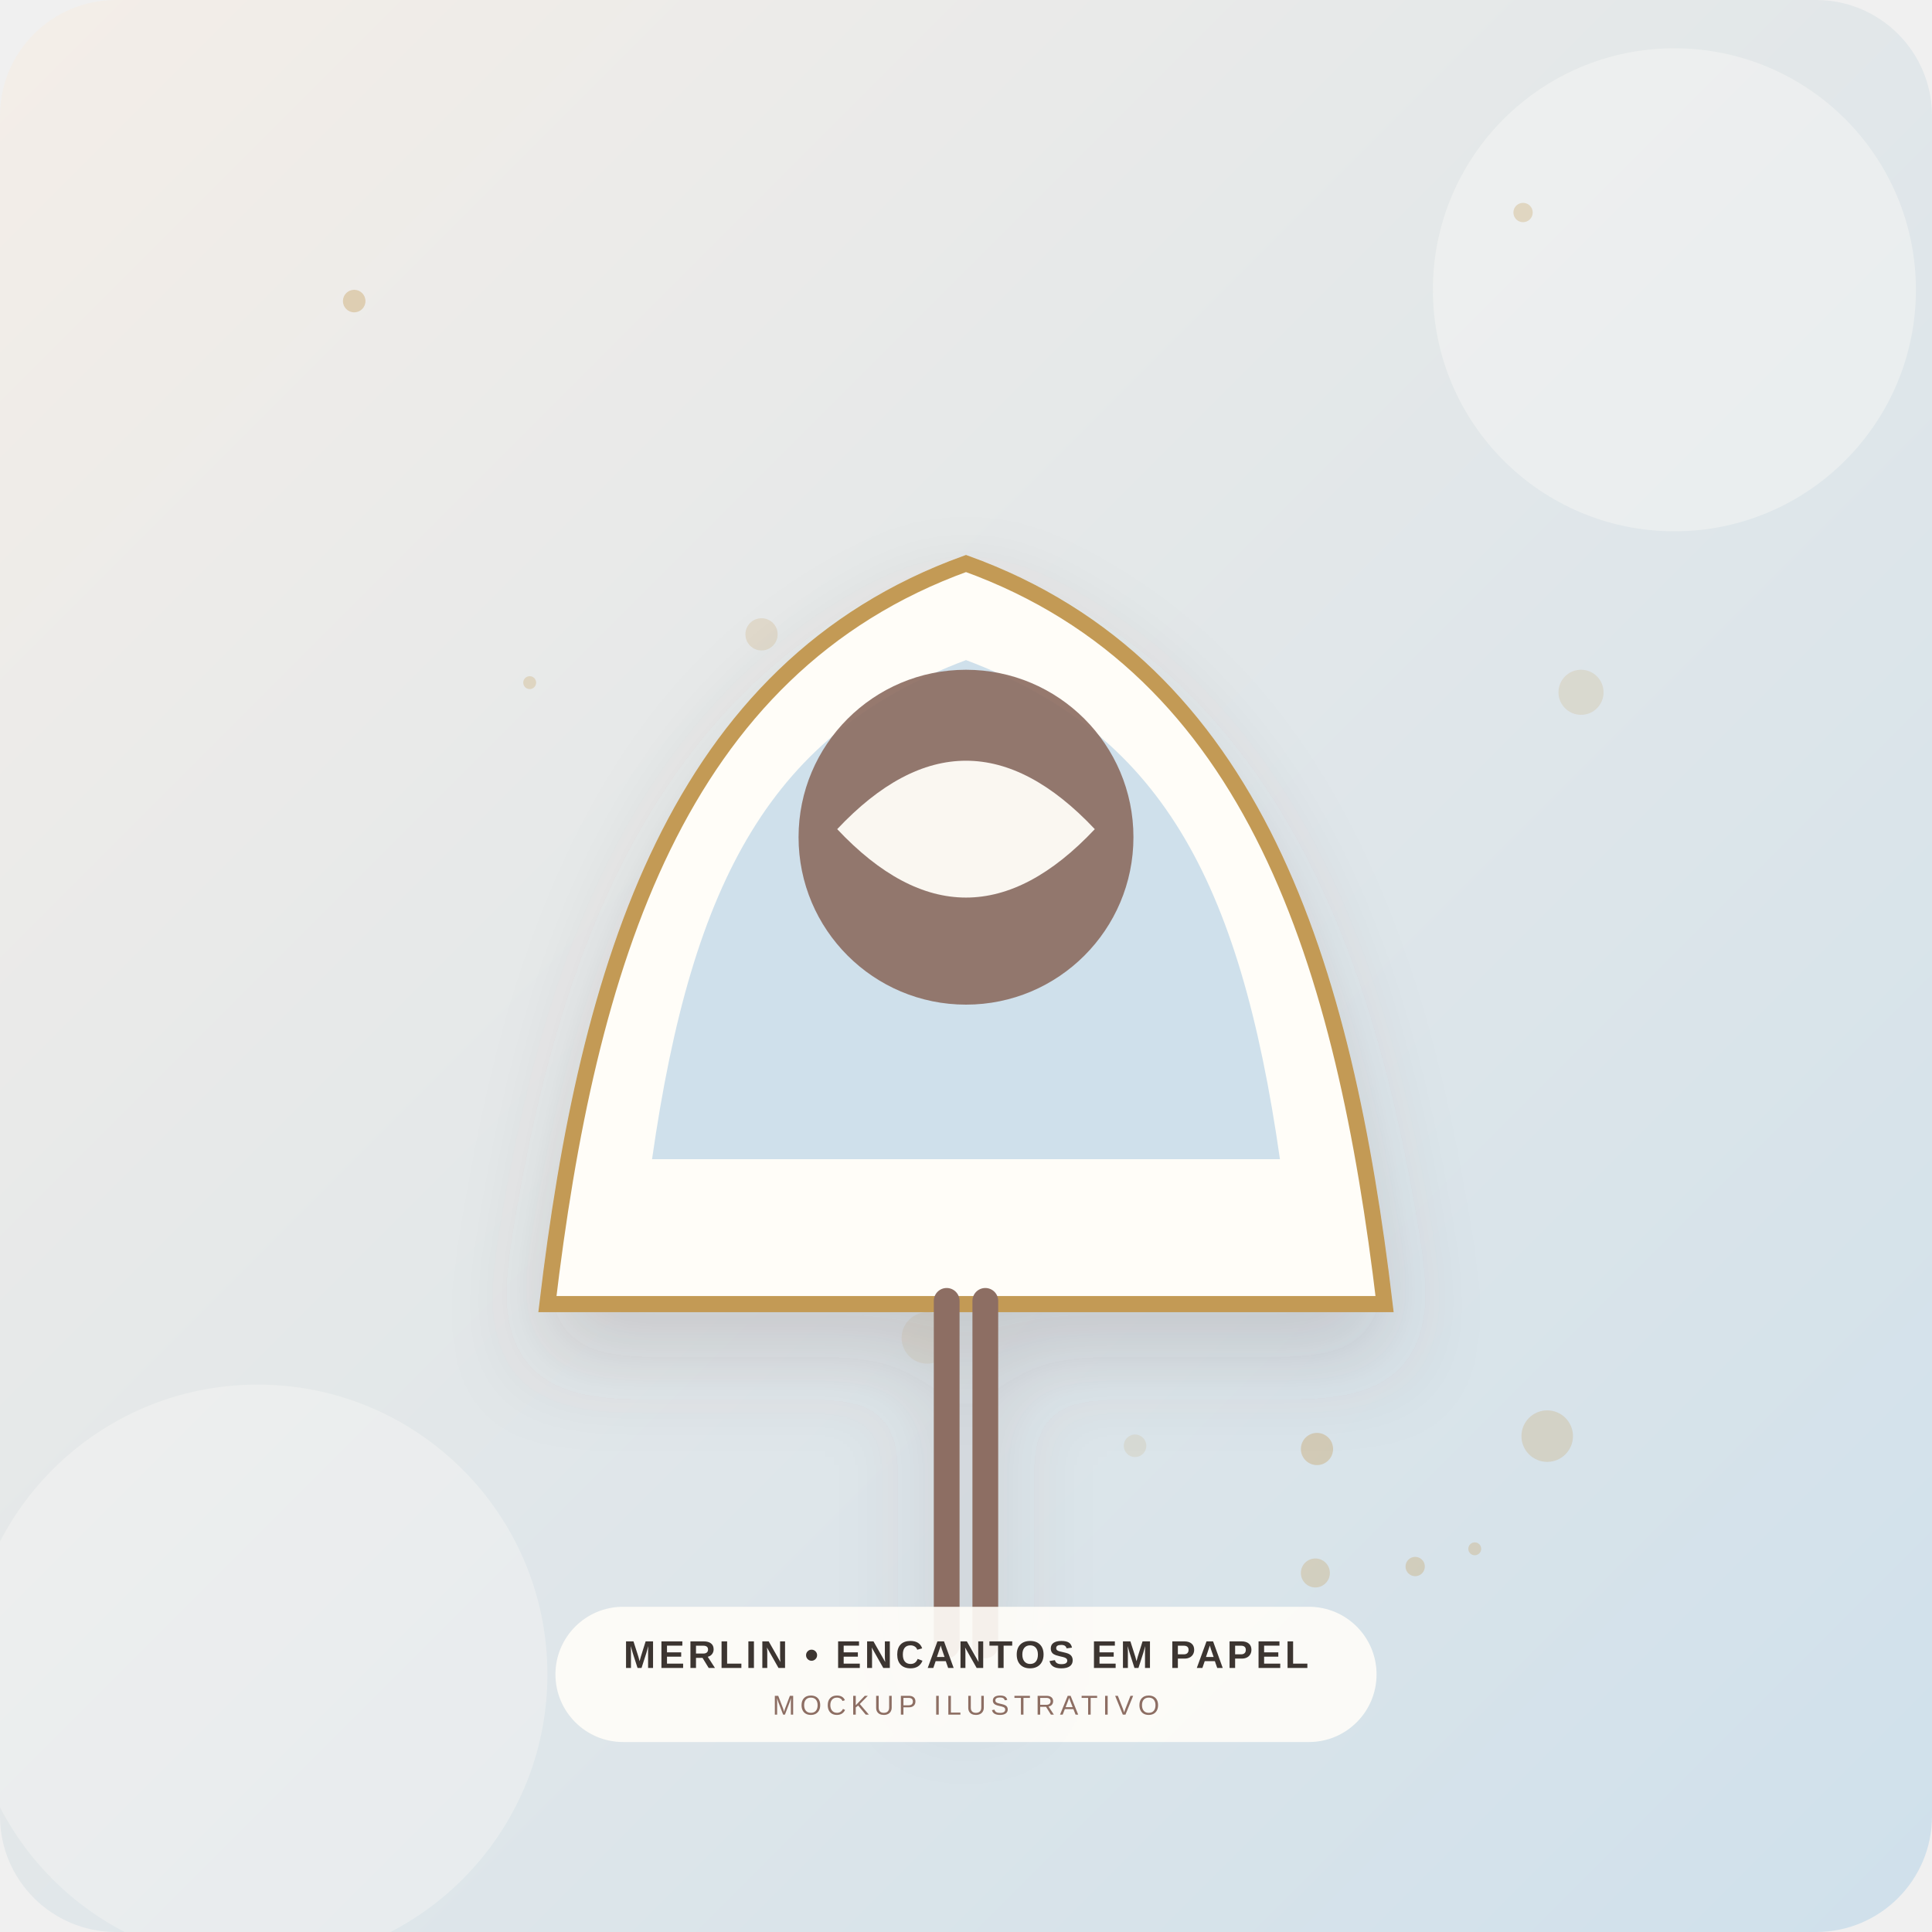
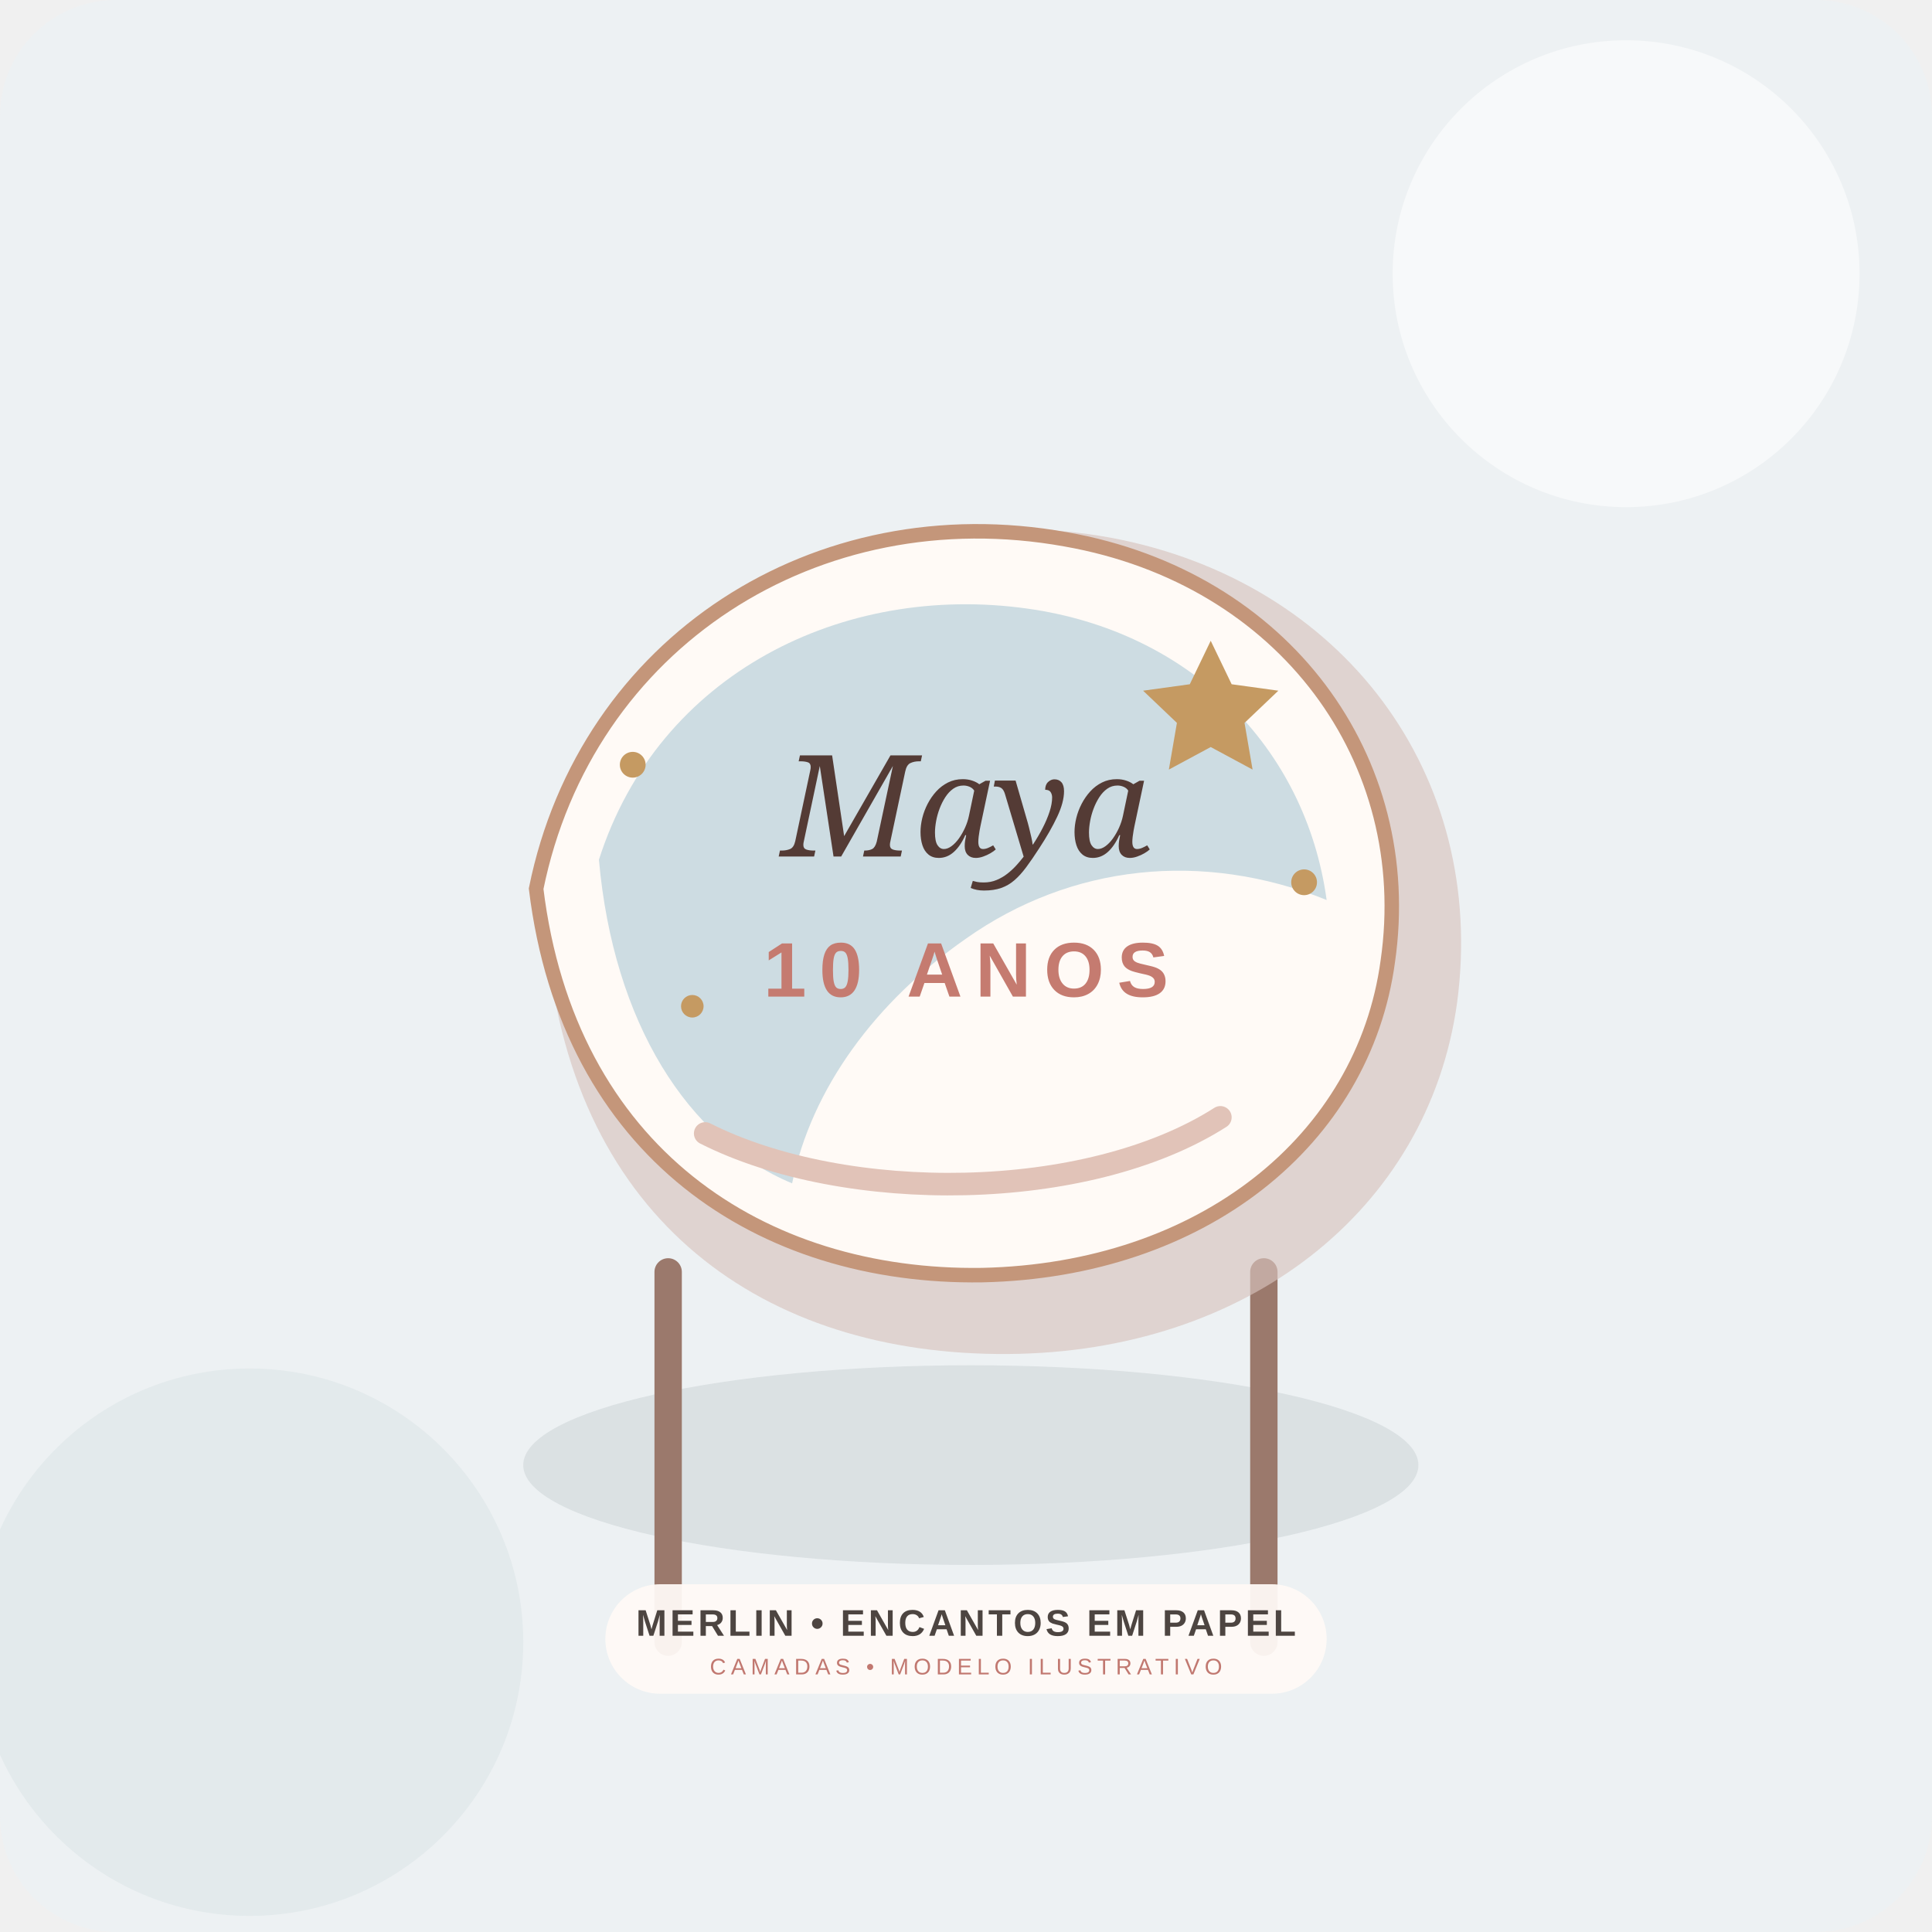
<svg xmlns="http://www.w3.org/2000/svg" viewBox="0 0 1200 1200" role="img" aria-label="Topo Premium em Camadas">
-   <defs>
-     <linearGradient id="bg" x1="0" y1="0" x2="1" y2="1">
-       <stop stop-color="#f4eee8" />
-       <stop offset="1" stop-color="#cfe0eb" />
-     </linearGradient>
-     <filter id="shadow" x="-30%" y="-30%" width="160%" height="160%">
-       <feDropShadow dx="0" dy="28" stdDeviation="28" flood-color="#604b43" flood-opacity=".18" />
-     </filter>
-   </defs>
-   <rect width="1200" height="1200" rx="72" fill="url(#bg)" />
-   <circle cx="1040" cy="180" r="150" fill="#fffdf8" opacity=".35" />
-   <circle cx="160" cy="1040" r="180" fill="#fffdf8" opacity=".3" />
-   <circle cx="705" cy="898" r="7" fill="#c39a55" opacity="0.15" />
-   <circle cx="982" cy="430" r="14" fill="#c39a55" opacity="0.18" />
-   <circle cx="473" cy="394" r="10" fill="#c39a55" opacity="0.21" />
-   <circle cx="576" cy="831" r="16" fill="#c39a55" opacity="0.12" />
-   <circle cx="559" cy="444" r="8" fill="#c39a55" opacity="0.30" />
-   <circle cx="961" cy="892" r="16" fill="#c39a55" opacity="0.24" />
-   <circle cx="916" cy="962" r="4" fill="#c39a55" opacity="0.29" />
-   <circle cx="946" cy="132" r="6" fill="#c39a55" opacity="0.30" />
-   <circle cx="879" cy="973" r="6" fill="#c39a55" opacity="0.31" />
-   <circle cx="818" cy="900" r="10" fill="#c39a55" opacity="0.35" />
-   <circle cx="817" cy="977" r="9" fill="#c39a55" opacity="0.29" />
-   <circle cx="329" cy="424" r="4" fill="#c39a55" opacity="0.27" />
-   <circle cx="823" cy="692" r="6" fill="#c39a55" opacity="0.24" />
-   <circle cx="220" cy="187" r="7" fill="#c39a55" opacity="0.37" />
-   <g filter="url(#shadow)">
-     <path d="M340 810 C365 600 420 415 600 350 C780 415 835 600 860 810 Z" fill="#fffdf8" stroke="#c39a55" stroke-width="10" />
-     <path d="M405 720 C430 545 480 455 600 410 C720 455 770 545 795 720 Z" fill="#cfe0eb" />
-     <circle cx="600" cy="520" r="104" fill="#8d6e63" opacity=".92" />
-     <path d="M520 515 Q600 430 680 515 Q600 600 520 515Z" fill="#fffdf8" opacity=".95" />
-     <rect x="580" y="800" width="16" height="230" rx="8" fill="#8d6e63" />
-     <rect x="604" y="800" width="16" height="230" rx="8" fill="#8d6e63" />
+   <rect width="1200" height="1200" rx="72" fill="#edf1f3" />
+   <circle cx="1010" cy="170" r="145" fill="#fff" opacity=".55" />
+   <circle cx="155" cy="1020" r="170" fill="#dfe7e9" opacity=".72" />
+   <ellipse cx="603" cy="910" rx="278" ry="62" fill="#51666b" opacity=".12" />
+   <g transform="translate(600 490)">
+     <path d="M-185 300 V530" stroke="#9b796c" stroke-width="17" stroke-linecap="round" />
+     <path d="M185 300 V530" stroke="#9b796c" stroke-width="17" stroke-linecap="round" />
+     <path d="M-280 80 C-255-95-98-205 70-174 C214-147 304-27 285 115 C267 244 154 332 6 333 C-146 334-263 250-280 80Z" fill="#d7c3bd" opacity=".65" transform="translate(20 18)" />
+     <path d="M-267 62 C-236-91-93-183 62-155 C198-131 280-18 262 107 C247 218 147 299 10 302 C-127 304-247 226-267 62Z" fill="#fffaf6" stroke="#c4967a" stroke-width="9" />
+     <path d="M-228 44 C-191-72-76-128 38-112 C139-98 211-26 224 69 C147 38 65 47 0 93 C-56 132-96 186-108 245 C-173 218-219 145-228 44Z" fill="#cddce2" />
+     <path d="M-162 214 C-75 258 75 257 158 204" fill="none" stroke="#e1c3b8" stroke-width="14" stroke-linecap="round" />
+     <text x="0" y="42" text-anchor="middle" fill="#543b35" font-family="Georgia,serif" font-size="88" font-style="italic">Maya</text>
+     <text x="0" y="129" text-anchor="middle" fill="#c57b70" font-family="Arial,sans-serif" font-size="48" font-weight="700" letter-spacing="8">10 ANOS</text>
+     <g fill="#c59a62">
+       <circle cx="-207" cy="-15" r="8" />
+       <circle cx="210" cy="58" r="8" />
+       <circle cx="-170" cy="135" r="7" />
+       <path d="M152-92 l13 27 29 4-21 20 5 29-26-14-26 14 5-29-21-20 29-4Z" />
+     </g>
  </g>
-   <g transform="translate(600 1040)" text-anchor="middle">
-     <rect x="-255" y="-42" width="510" height="84" rx="42" fill="#fffdf8" opacity=".91" />
-     <text y="-4" fill="#3c3531" font-family="Arial,Helvetica,sans-serif" font-size="24" font-weight="700" letter-spacing="2">MERLIN • ENCANTOS EM PAPEL</text>
-     <text y="25" fill="#8d6e63" font-family="Arial,Helvetica,sans-serif" font-size="17" letter-spacing="3">MOCKUP ILUSTRATIVO</text>
+   <g transform="translate(600 1018)" text-anchor="middle">
+     <rect x="-224" y="-34" width="448" height="68" rx="34" fill="#fffaf6" opacity=".94" />
+     <text y="-2" fill="#4d4541" font-family="Arial,sans-serif" font-size="23" font-weight="700" letter-spacing="2">MERLIN • ENCANTOS EM PAPEL</text>
+     <text y="22" fill="#c17870" font-family="Arial,sans-serif" font-size="14" letter-spacing="3">CAMADAS • MODELO ILUSTRATIVO</text>
  </g>
</svg>
